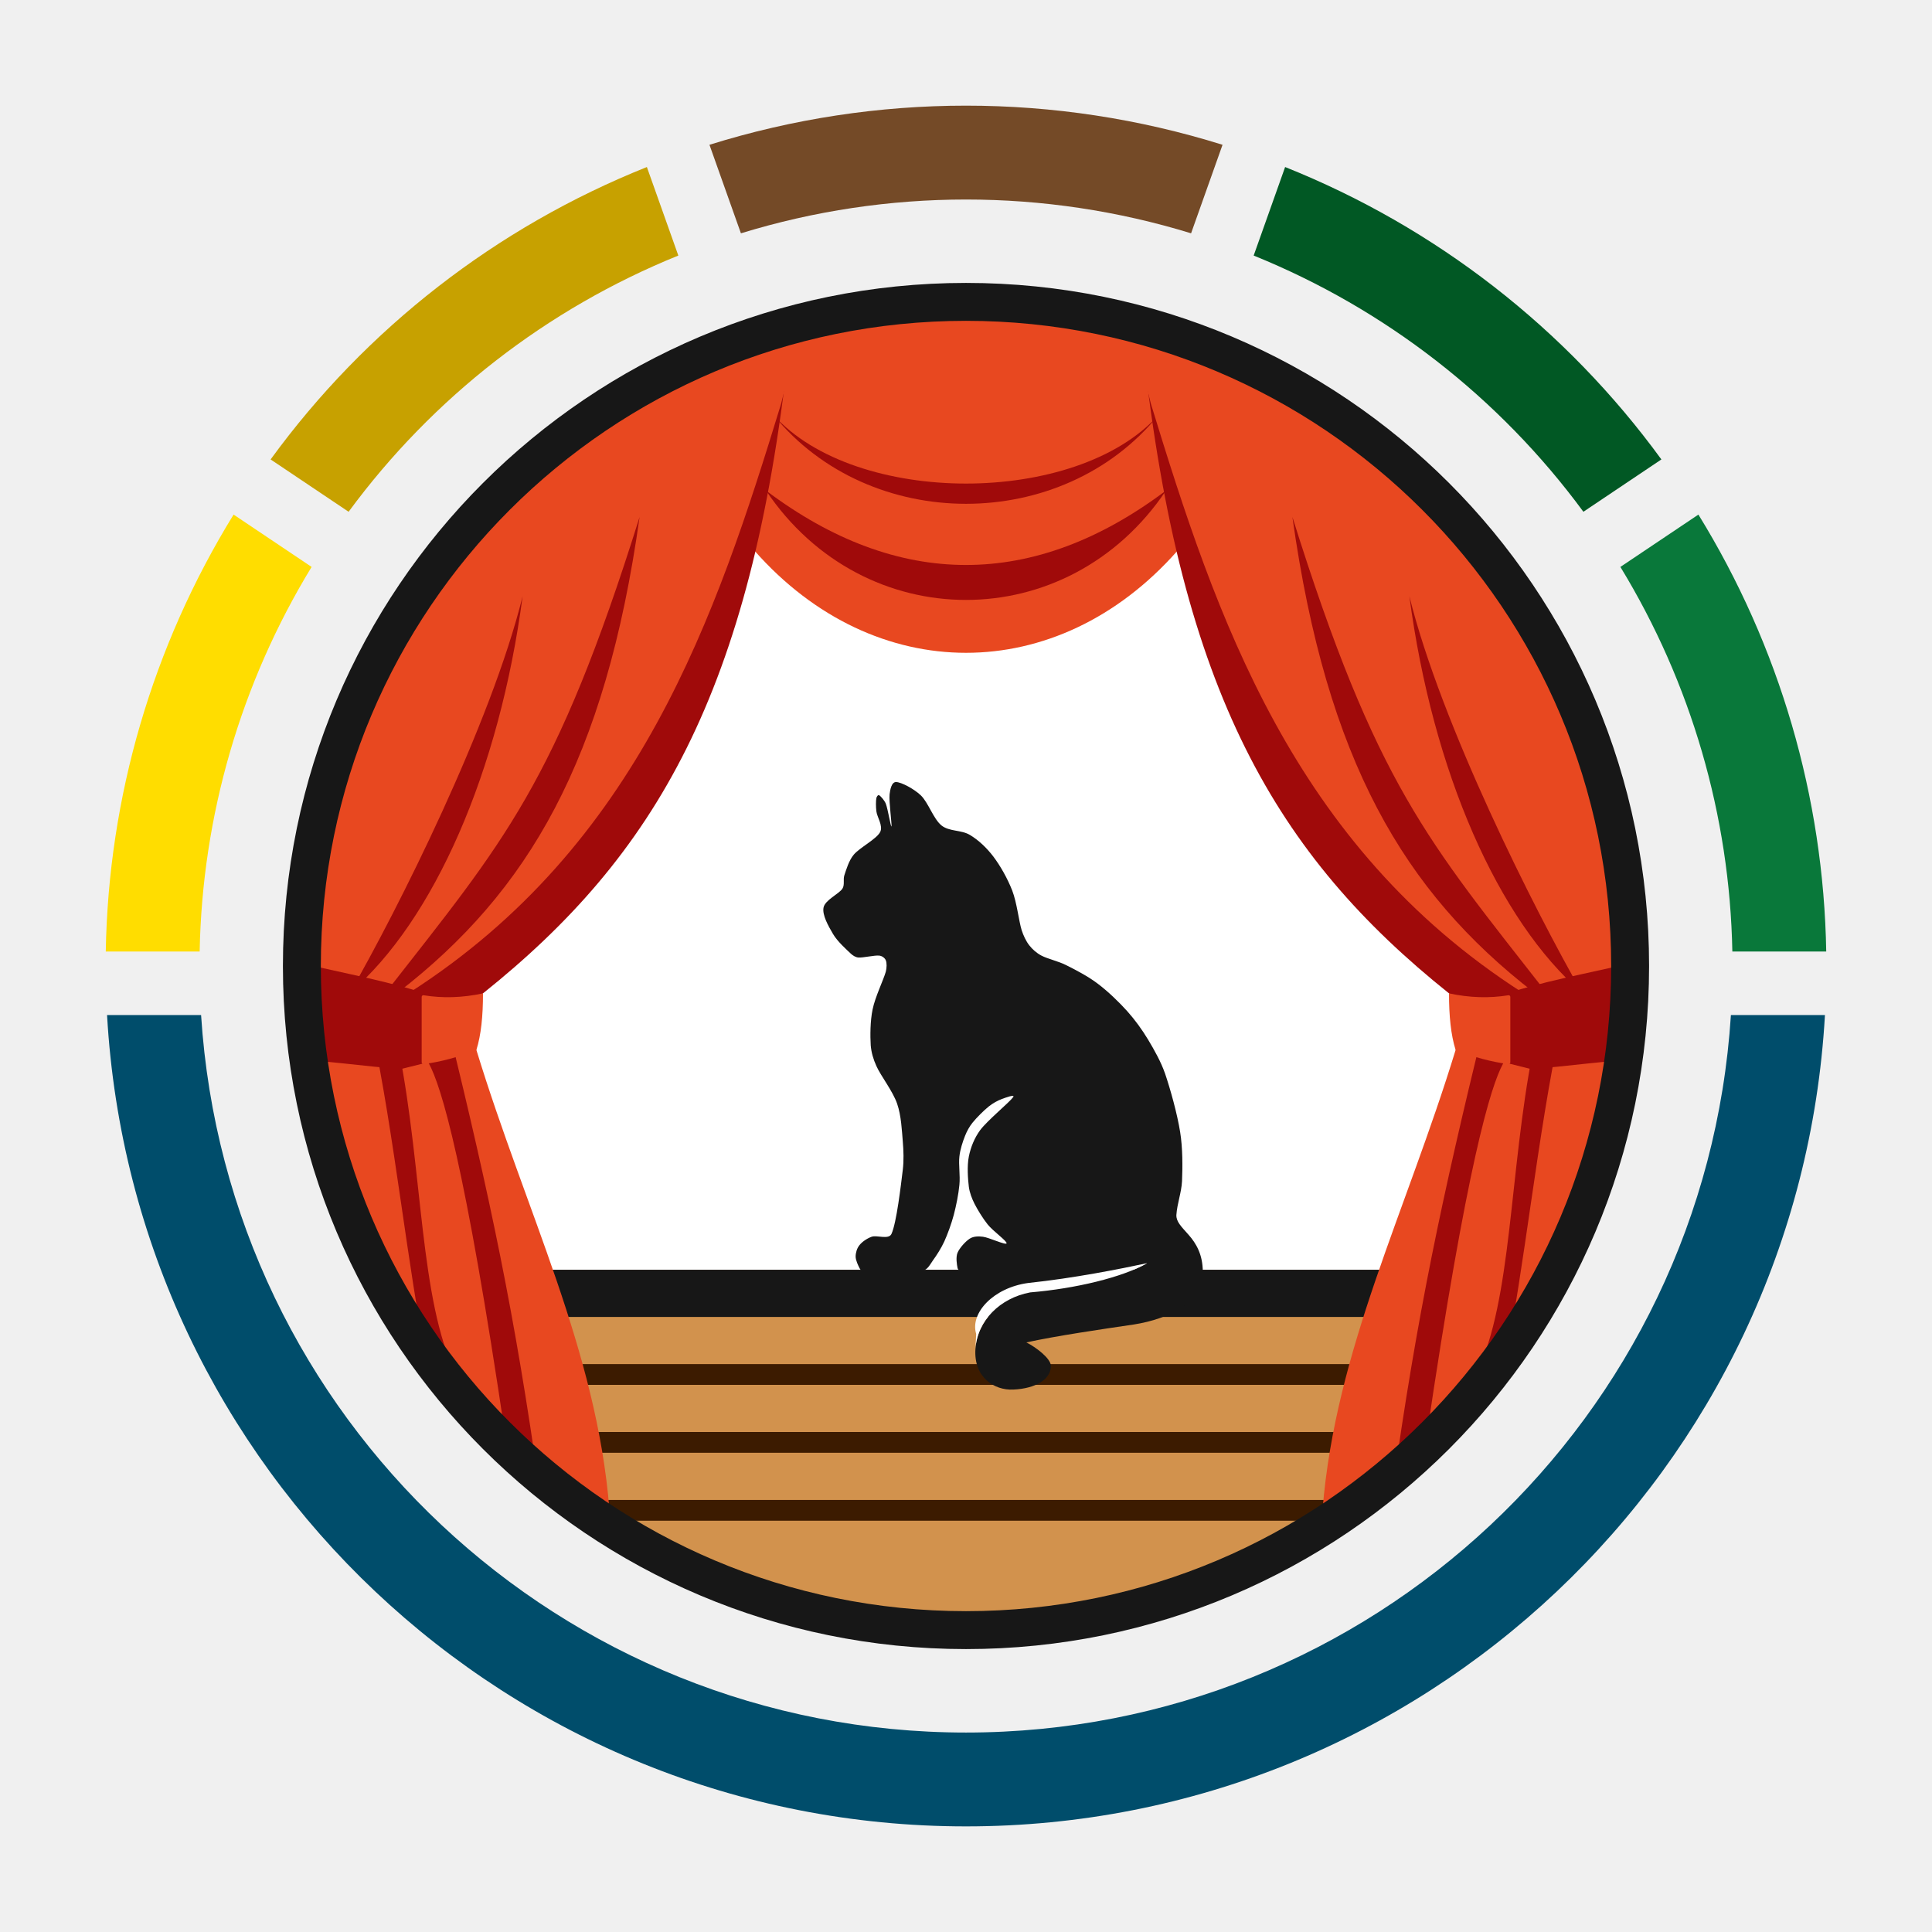
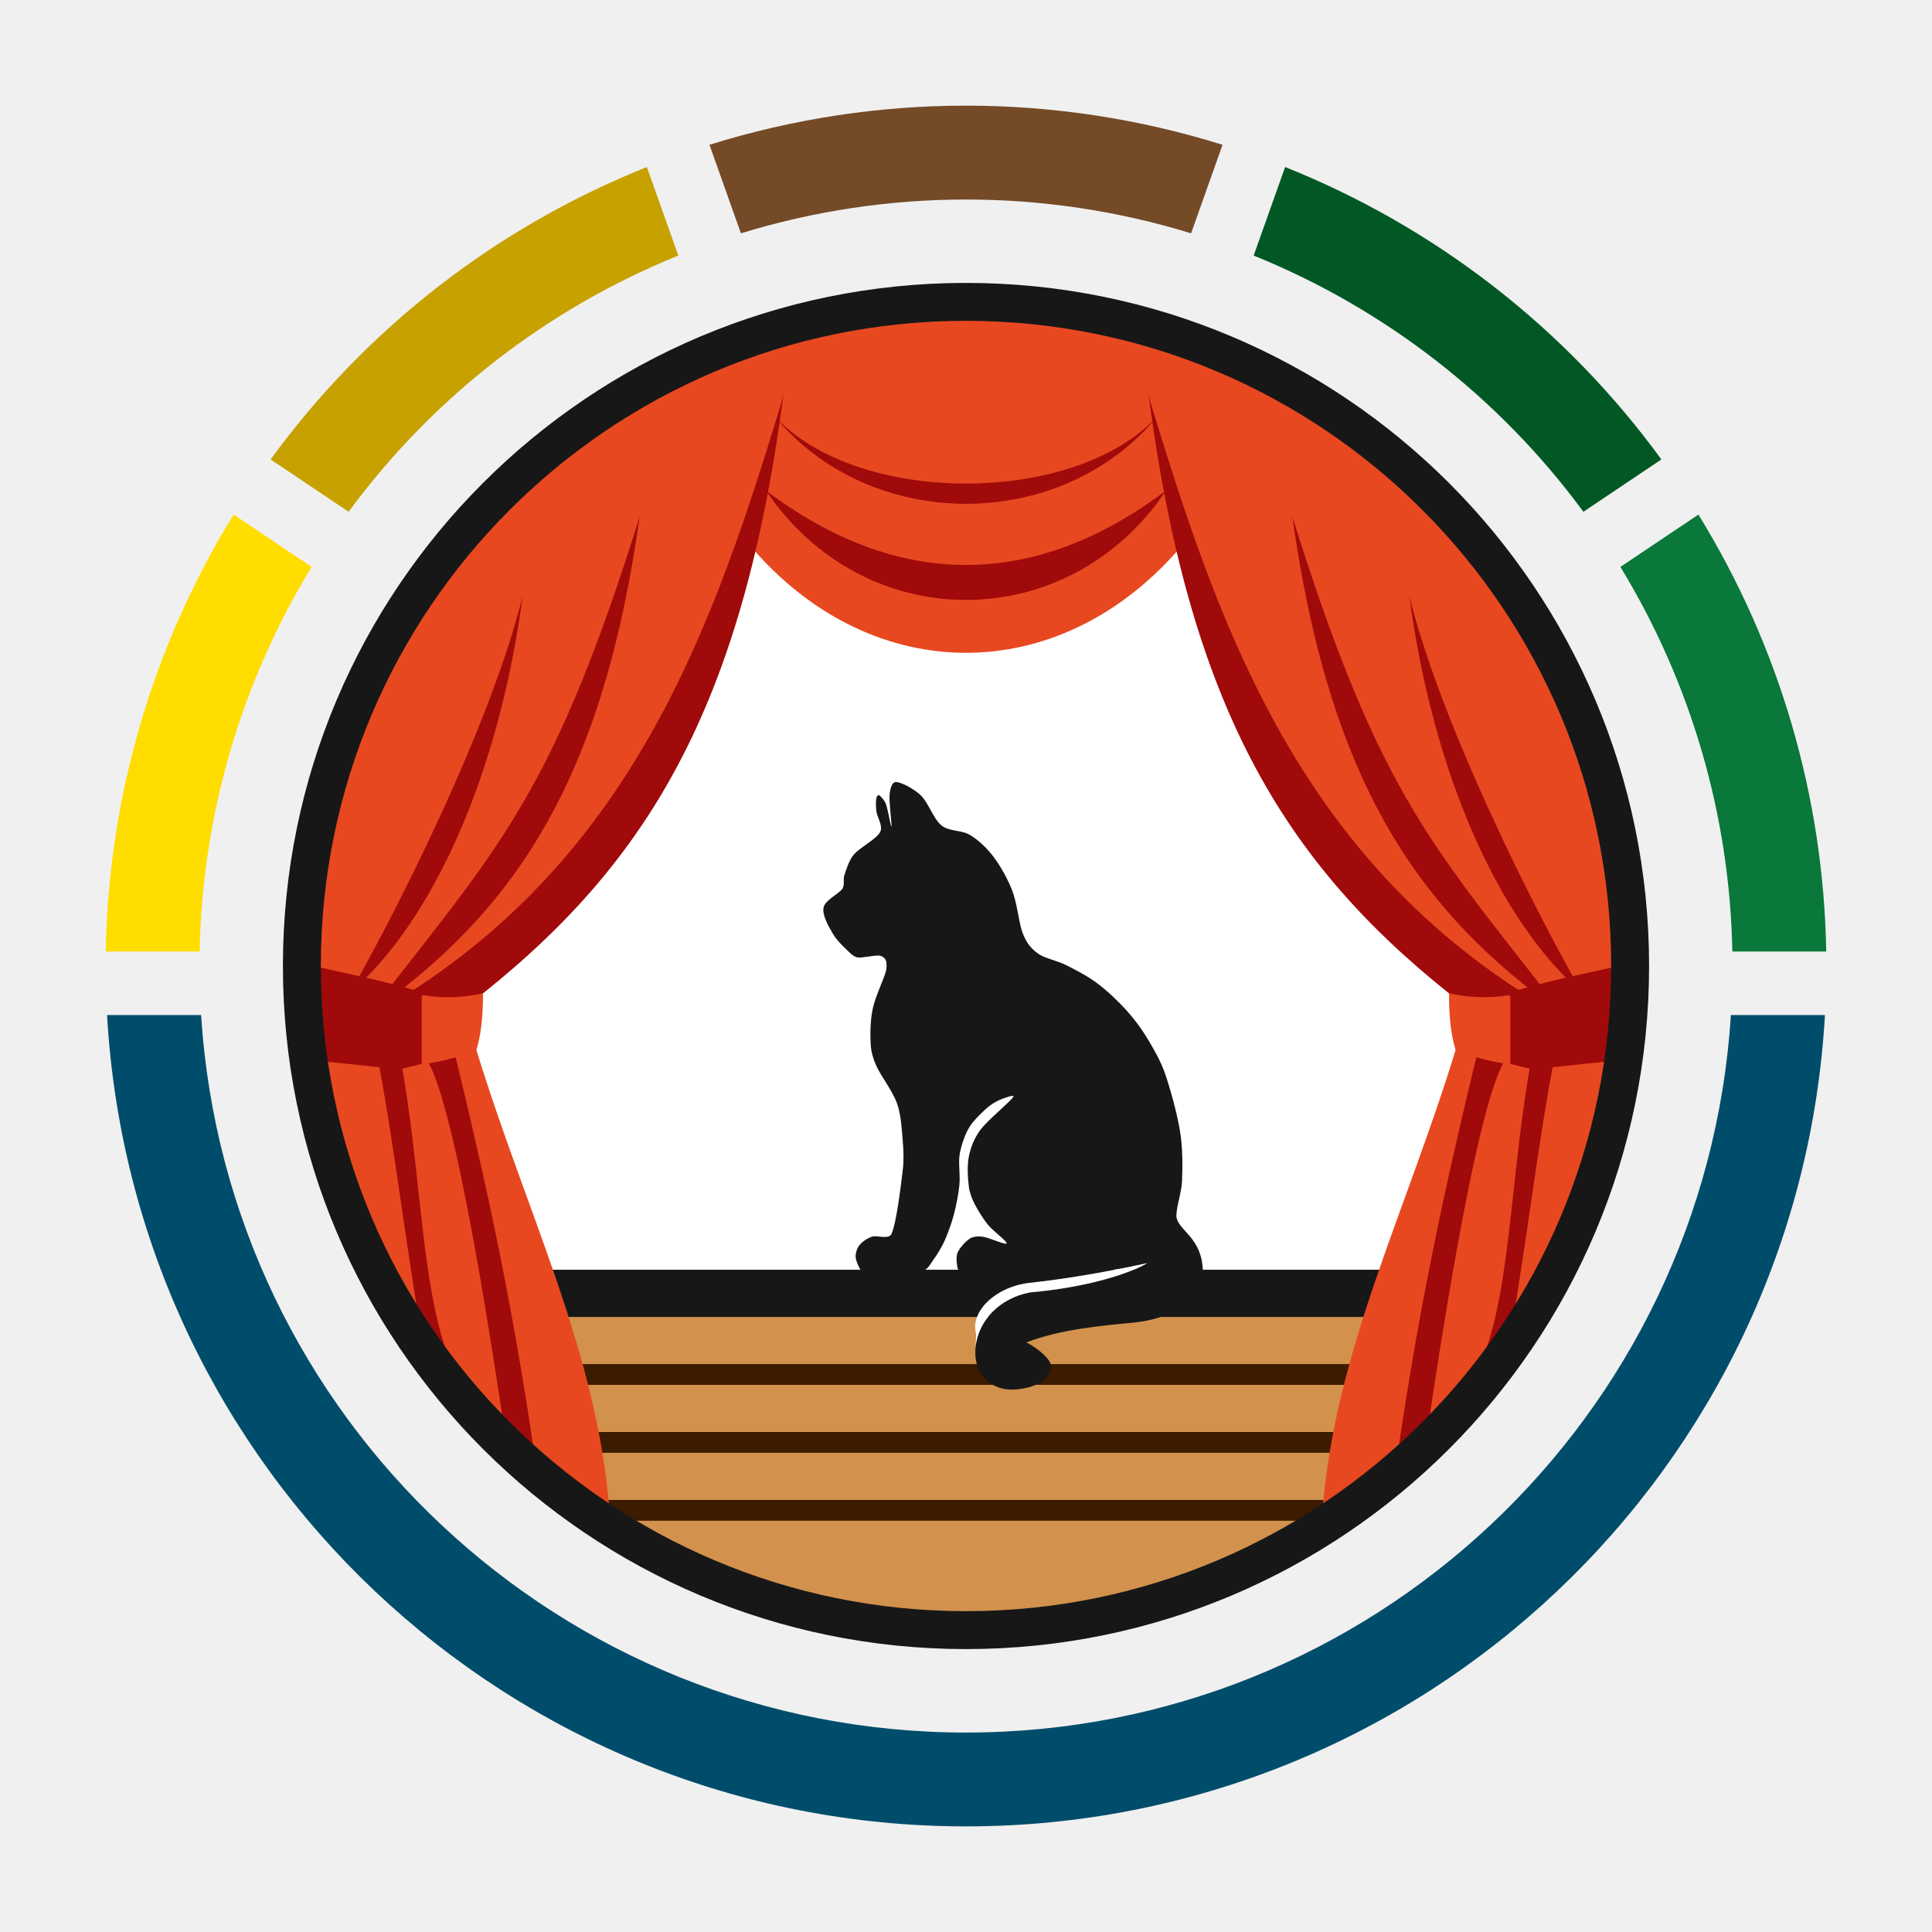
<svg xmlns="http://www.w3.org/2000/svg" viewBox="0 0 1024 1024">
  <defs>
    <clipPath id="ueber-kante">
      <rect x="0" y="0" width="1024" height="698" />
    </clipPath>
    <clipPath id="buehne">
      <circle cx="512" cy="512" r="343.0" />
    </clipPath>
    <g id="seitenvorhang">
      <path fill="#A00A0A" d="M100,150H418V186C398.2,366.6 347.6,453.3 256.0,526.5L250,532H100Z" />
      <path fill="#E84820" d="M100,150H421V186L414,214C379.5,326.7 338.9,447.9 217.2,526.0H100Z" />
      <path fill="#A00A0A" d="M339,274C320.9,403.0 280.0,472.6 211.0,526.0L204.5,526C267.3,445.6 294.5,416.0 339.0,274.0Z" />
      <path fill="#A00A0A" d="M277,316C264.7,409.0 229.9,487.9 185.7,526.0L185.6,526C210.4,482.8 260.2,384.1 277.0,316.0Z" />
      <path fill="#E84820" d="M100,540H246L252.5,556.5C278.7,642.2 316.2,715.6 323.0,800.0H100Z" />
      <path fill="#A00A0A" d="M197,545C208.9,600.3 216.4,674.5 226.0,720.0L238,720C221.7,678.0 223.5,609.3 209.0,545.0Z" />
      <path fill="#A00A0A" d="M223.3,545C217.5,592.0 227.0,473.0 272.0,790.0L286,790C273.0,696.7 259.5,634.0 237.8,545.0Z" />
      <path fill="#A00A0A" d="M150,508C175.0,514.7 198.0,518.1 222.0,525.5L240,527L240,556L225,563.5L213,566.5C195.0,565.7 171.1,561.5 150.0,561.5Z" />
      <path fill="#E84820" d="M223.5,528.5Q223.5,527.5 224.5,527.5Q239.75,530.0 256,526.5C256,538.5 255.0,548.5 252.5,556.5Q238.0,562.25 224.5,564Q223.5,564 223.5,563Z" />
    </g>
  </defs>
  <g id="ring">
    <path d="M56.06,504.34A456.00,456.00 0 0 1 123.81,272.74L165.16,300.48A406.25,406.25 0 0 0 105.82,504.34Z" fill="#FFDD00" />
    <path d="M143.43,243.51A456.00,456.00 0 0 1 342.86,88.53L359.53,135.45A406.25,406.25 0 0 0 184.77,271.25Z" fill="#C7A100" />
    <path d="M376.03,76.74A456.00,456.00 0 0 1 647.97,76.74L631.30,123.66A406.25,406.25 0 0 0 392.70,123.66Z" fill="#744A27" />
    <path d="M681.14,88.53A456.00,456.00 0 0 1 880.57,243.51L839.23,271.25A406.25,406.25 0 0 0 664.47,135.45Z" fill="#015824" />
    <path d="M900.19,272.74A456.00,456.00 0 0 1 967.94,504.34L918.18,504.34A406.25,406.25 0 0 0 858.84,300.48Z" fill="#09783A" />
    <path d="M967.26,537.99A456.00,456.00 0 0 1 56.74,537.99L106.58,537.99A406.25,406.25 0 0 0 917.42,537.99Z" fill="#004D6B" />
  </g>
  <g clip-path="url(#buehne)">
    <circle cx="512" cy="512" r="343.0" fill="#fff" />
    <g id="boden">
      <rect x="0" y="673" width="1024" height="400" fill="#D2924D" />
      <rect x="0" y="673" width="1024" height="25" fill="#171717" />
      <g fill="#3C1B00">
        <rect x="0" y="723" width="1024" height="11" />
        <rect x="0" y="759" width="1024" height="11" />
        <rect x="0" y="795" width="1024" height="11" />
      </g>
    </g>
    <g id="schabracke">
      <path fill="#E84820" d="M400,150H624V292C560.4,364.0 463.6,364.0 400,292Z" />
      <path fill="#A00A0A" d="M410,220C453.5,268.4 570.5,268.4 614.0,220.0L614,220L614,220C563.0,282.7 461.0,282.7 410,220Z" />
      <path fill="#A00A0A" d="M406,260C475.9,312.6 548.1,312.6 618.0,260.0L618,260C566.1,337.3 457.9,337.3 406,260Z" />
    </g>
    <use href="#seitenvorhang" />
    <use href="#seitenvorhang" transform="matrix(-1 0 0 1 1024 0)" />
  </g>
  <circle id="rahmen" cx="512" cy="512" r="352.0" fill="none" stroke="#171717" stroke-width="20.1" />
  <g id="katze">
-     <path d="M597,673.5C580.7,674.3 523.9,673.8 509.0,673.5C508.3,673.5 507.6,672.7 507.5,672.0C507.2,670.4 506.5,666.5 507.5,664.0C508.6,661.4 511.8,657.9 514.0,656.5C516.0,655.2 518.7,655.2 521.0,655.5C524.2,655.9 533.1,660.1 533.5,659.0C533.9,657.9 526.3,652.5 523.5,649.0C520.8,645.6 518.2,641.3 516.5,638.0C515.1,635.2 513.9,632.1 513.5,629.0C513.0,624.8 512.5,618.0 513.5,613.0C514.5,608.0 516.5,603.1 519.5,599.0C523.4,593.8 535.1,584.2 537.0,581.5C538.2,579.8 532.9,581.8 531.0,582.5C528.8,583.3 526.1,584.8 524.0,586.5C521.4,588.6 517.6,592.4 515.5,595.0C513.8,597.1 512.5,599.5 511.5,602.0C510.3,605.0 508.9,609.2 508.5,613.0C508.0,617.3 509.0,623.0 508.5,628.0C508.0,633.2 506.8,639.0 505.5,644.0C504.2,648.8 502.3,654.0 500.5,658.0C498.9,661.5 496.4,665.4 494.5,668.0C493.0,670.1 491.6,673.1 489.0,673.5C482.8,674.4 462.6,673.8 457.0,673.5C456.3,673.5 455.8,672.6 455.5,672.0C454.9,670.8 453.5,668.0 453.5,666.0C453.5,664.0 454.2,661.6 455.5,660.0C456.9,658.2 459.5,656.4 462.0,655.5C464.8,654.5 471.0,657.2 472.5,654.0C475.2,648.1 477.5,628.2 478.5,620.0C479.1,615.0 478.9,610.0 478.5,605.0C478.0,599.2 477.7,591.4 475.5,585.0C473.2,578.3 466.8,570.2 464.5,565.0C462.9,561.5 461.8,557.8 461.5,554.0C461.2,549.0 461.2,541.2 462.5,535.0C463.8,528.5 468.3,519.3 469.5,515.0C470.0,513.1 470.1,510.4 469.5,509.0C469.0,507.7 467.4,506.6 466.0,506.5C463.6,506.2 457.5,507.7 455.0,507.5C453.5,507.4 452.1,506.5 451.0,505.5C448.8,503.4 443.9,499.1 441.5,495.0C439.1,490.9 435.7,485.0 436.5,481.0C437.3,477.0 444.7,473.8 446.5,471.0C447.8,469.0 446.8,466.2 447.5,464.0C448.5,461.0 449.9,456.1 452.5,453.0C455.7,449.2 464.5,444.8 466.5,441.0C468.2,437.7 464.8,433.0 464.5,430.0C464.2,427.7 464.2,424.4 464.5,423.0C464.6,422.3 465.4,421.1 466.0,421.5C466.8,422.0 468.8,424.2 469.5,426.0C470.6,428.8 472.2,438.8 472.5,438.0C472.8,437.2 471.1,424.9 471.5,421.0C471.8,418.6 472.5,414.4 475.0,414.5C477.8,414.6 484.4,418.1 488.0,421.5C492.0,425.3 494.7,434.0 499.0,437.5C503.1,440.8 509.5,439.8 514.0,442.5C518.6,445.2 523.1,449.5 526.5,454.0C530.2,458.9 534.0,465.6 536.5,472.0C539.0,478.5 540.0,488.2 541.5,493.0C542.4,495.8 543.8,498.8 545.5,501.0C547.2,503.2 549.5,505.2 552.0,506.5C555.2,508.2 560.8,509.4 565.0,511.5C570.0,514.0 576.8,517.5 582.0,521.5C587.4,525.6 593.1,531.1 597.5,536.0C601.6,540.6 605.3,545.7 608.5,551.0C611.8,556.5 615.3,562.7 617.5,569.0C620.3,577.2 624.0,590.5 625.5,600.0C626.9,608.6 626.8,618.7 626.5,626.0C626.2,632.1 623.9,637.9 623.5,644.0C623.4,647.5 626,650 630,654.5C634,659 637.5,665 637.5,674C637.5,690 620,699 601,702C584,704.5 560,708 544,711.5C549,714 557,720 557,724C557,731 549,736 537,736.5C527,737 516,730 517,715C518,700 530,688 546,685C570,683 595,677 608,669.5C602,671.5 599,673.4 597,673.5Z" fill="#171717" />
+     <path d="M509,673.5C508.3,673.5 507.6,672.7 507.5,672.0C507.2,670.4 506.5,666.5 507.5,664.0C508.6,661.4 511.8,657.9 514.0,656.5C516.0,655.2 518.7,655.2 521.0,655.5C524.2,655.9 533.1,660.1 533.5,659.0C533.9,657.9 526.3,652.5 523.5,649.0C520.8,645.6 518.2,641.3 516.5,638.0C515.1,635.2 513.9,632.1 513.5,629.0C513.0,624.8 512.5,618.0 513.5,613.0C514.5,608.0 516.5,603.1 519.5,599.0C523.4,593.8 535.1,584.2 537.0,581.5C538.2,579.8 532.9,581.8 531.0,582.5C528.8,583.3 526.1,584.8 524.0,586.5C521.4,588.6 517.6,592.4 515.5,595.0C513.8,597.1 512.5,599.5 511.5,602.0C510.3,605.0 508.9,609.2 508.5,613.0C508.0,617.3 509.0,623.0 508.5,628.0C508.0,633.2 506.8,639.0 505.5,644.0C504.2,648.8 502.3,654.0 500.5,658.0C498.9,661.5 496.4,665.4 494.5,668.0C493.0,670.1 491.6,673.1 489.0,673.5C482.8,674.4 462.6,673.8 457.0,673.5C456.3,673.5 455.8,672.6 455.5,672.0C454.9,670.8 453.5,668.0 453.5,666.0C453.5,664.0 454.2,661.6 455.5,660.0C456.9,658.2 459.5,656.4 462.0,655.5C464.8,654.5 471.0,657.2 472.5,654.0C475.2,648.1 477.5,628.2 478.5,620.0C479.1,615.0 478.9,610.0 478.5,605.0C478.0,599.2 477.7,591.4 475.5,585.0C473.2,578.3 466.8,570.2 464.5,565.0C462.9,561.5 461.8,557.8 461.5,554.0C461.2,549.0 461.2,541.2 462.5,535.0C463.8,528.5 468.3,519.3 469.5,515.0C470.0,513.1 470.1,510.4 469.5,509.0C469.0,507.7 467.4,506.6 466.0,506.5C463.6,506.2 457.5,507.7 455.0,507.5C453.5,507.4 452.1,506.5 451.0,505.5C448.8,503.4 443.9,499.1 441.5,495.0C439.1,490.9 435.7,485.0 436.5,481.0C437.3,477.0 444.7,473.8 446.5,471.0C447.8,469.0 446.8,466.2 447.5,464.0C448.5,461.0 449.9,456.1 452.5,453.0C455.7,449.2 464.5,444.8 466.5,441.0C468.2,437.7 464.8,433.0 464.5,430.0C464.2,427.7 464.2,424.4 464.5,423.0C464.6,422.3 465.4,421.1 466.0,421.5C466.8,422.0 468.8,424.2 469.5,426.0C470.6,428.8 472.2,438.8 472.5,438.0C472.8,437.2 471.1,424.9 471.5,421.0C471.8,418.6 472.5,414.4 475.0,414.5C477.8,414.6 484.4,418.1 488.0,421.5C492.0,425.3 494.7,434.0 499.0,437.5C503.1,440.8 509.5,439.8 514.0,442.5C518.6,445.2 523.1,449.5 526.5,454.0C530.2,458.9 534.0,465.6 536.5,472.0C539.0,478.5 540.0,488.2 541.5,493.0C542.4,495.8 543.8,498.8 545.5,501.0C547.2,503.2 549.5,505.2 552.0,506.5C555.2,508.2 560.8,509.4 565.0,511.5C570.0,514.0 576.8,517.5 582.0,521.5C587.4,525.6 593.1,531.1 597.5,536.0C601.6,540.6 605.3,545.7 608.5,551.0C611.8,556.5 615.3,562.7 617.5,569.0C620.3,577.2 624.0,590.5 625.5,600.0C626.9,608.6 626.8,618.7 626.5,626.0C626.2,632.1 623.9,637.9 623.5,644.0C623.4,647.5 626,650 630,654.5C634,659 637.5,665 637.5,674C637.5,690 620,699 601,701C585,702.5 562,704.5 544,711.5C549,714 557,720 557,724C557,731 549,736 537,736.5C527,737 516,730 517,715C518,700 530,688 546,685C570,683 595,677 608,669.5C600,672 590,673.4 580,673.6L509,673.5Z" fill="#171717" />
    <path d="M608,669.5C595,677 570,683 546,685C530,688 518,700 517,715L517.4,707C514,696 526.5,682.5 545,680C569,677.5 594,672.5 608,669.5Z" fill="#fff" />
  </g>
</svg>
